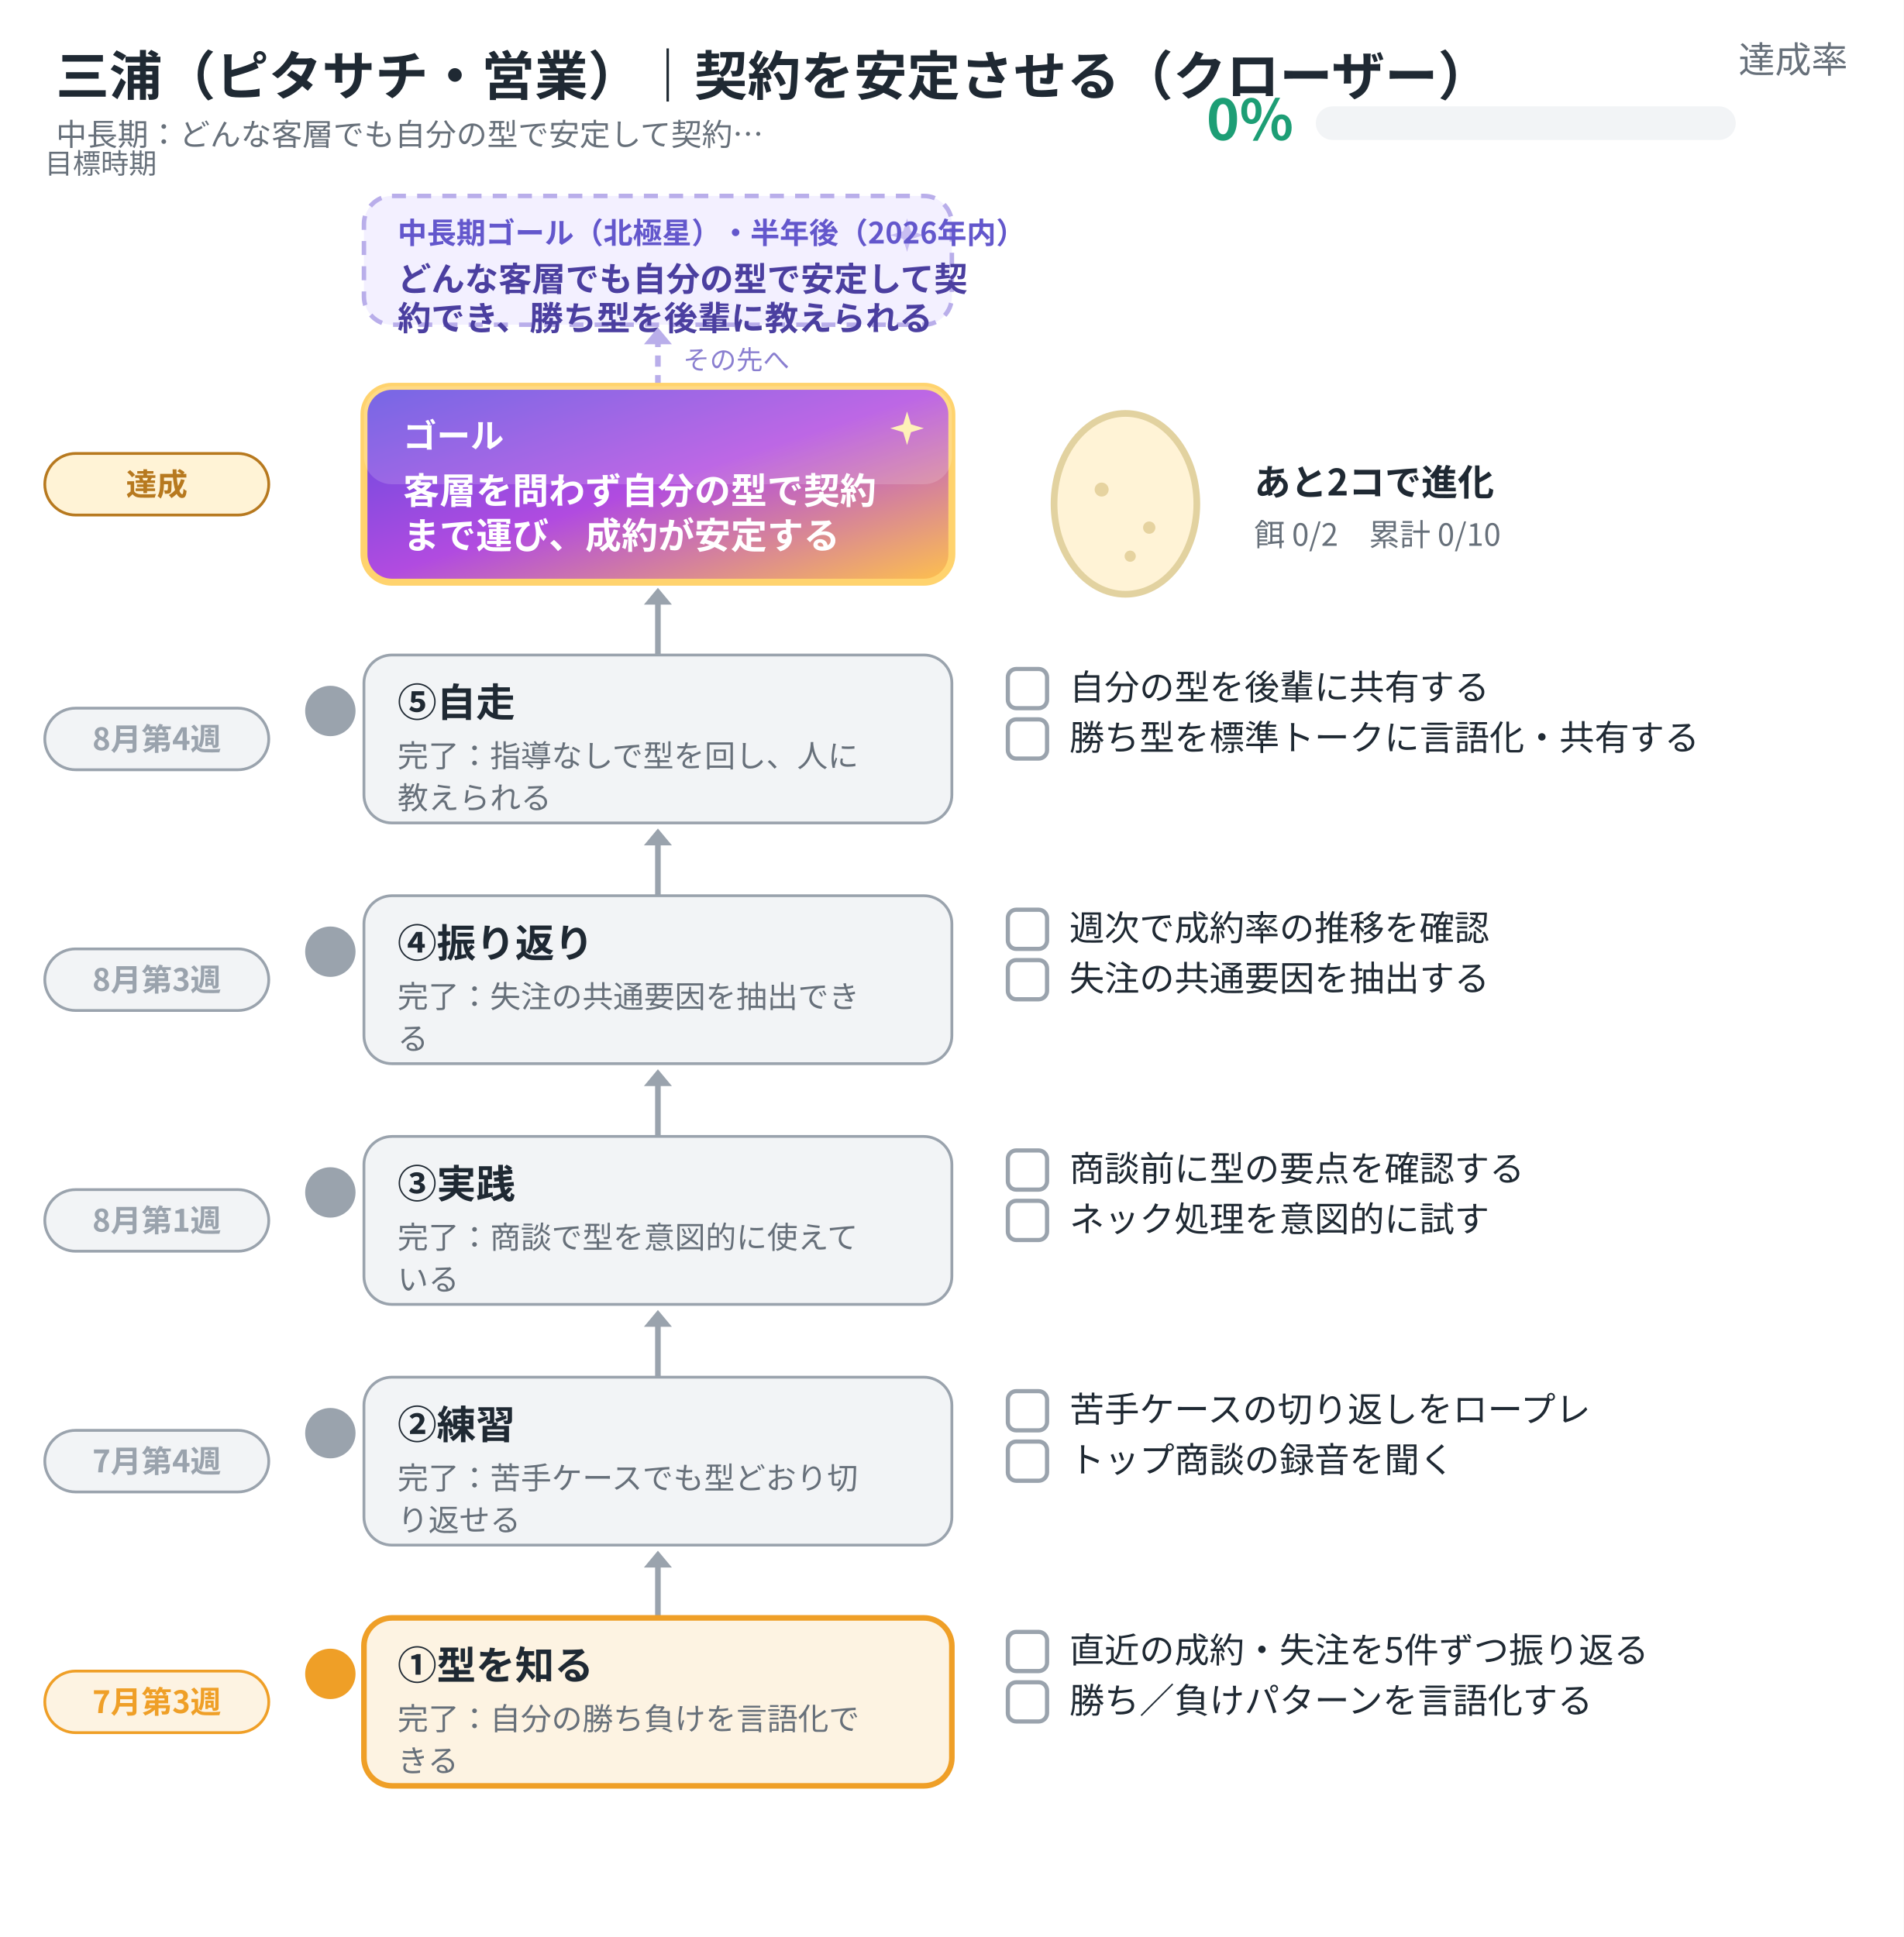
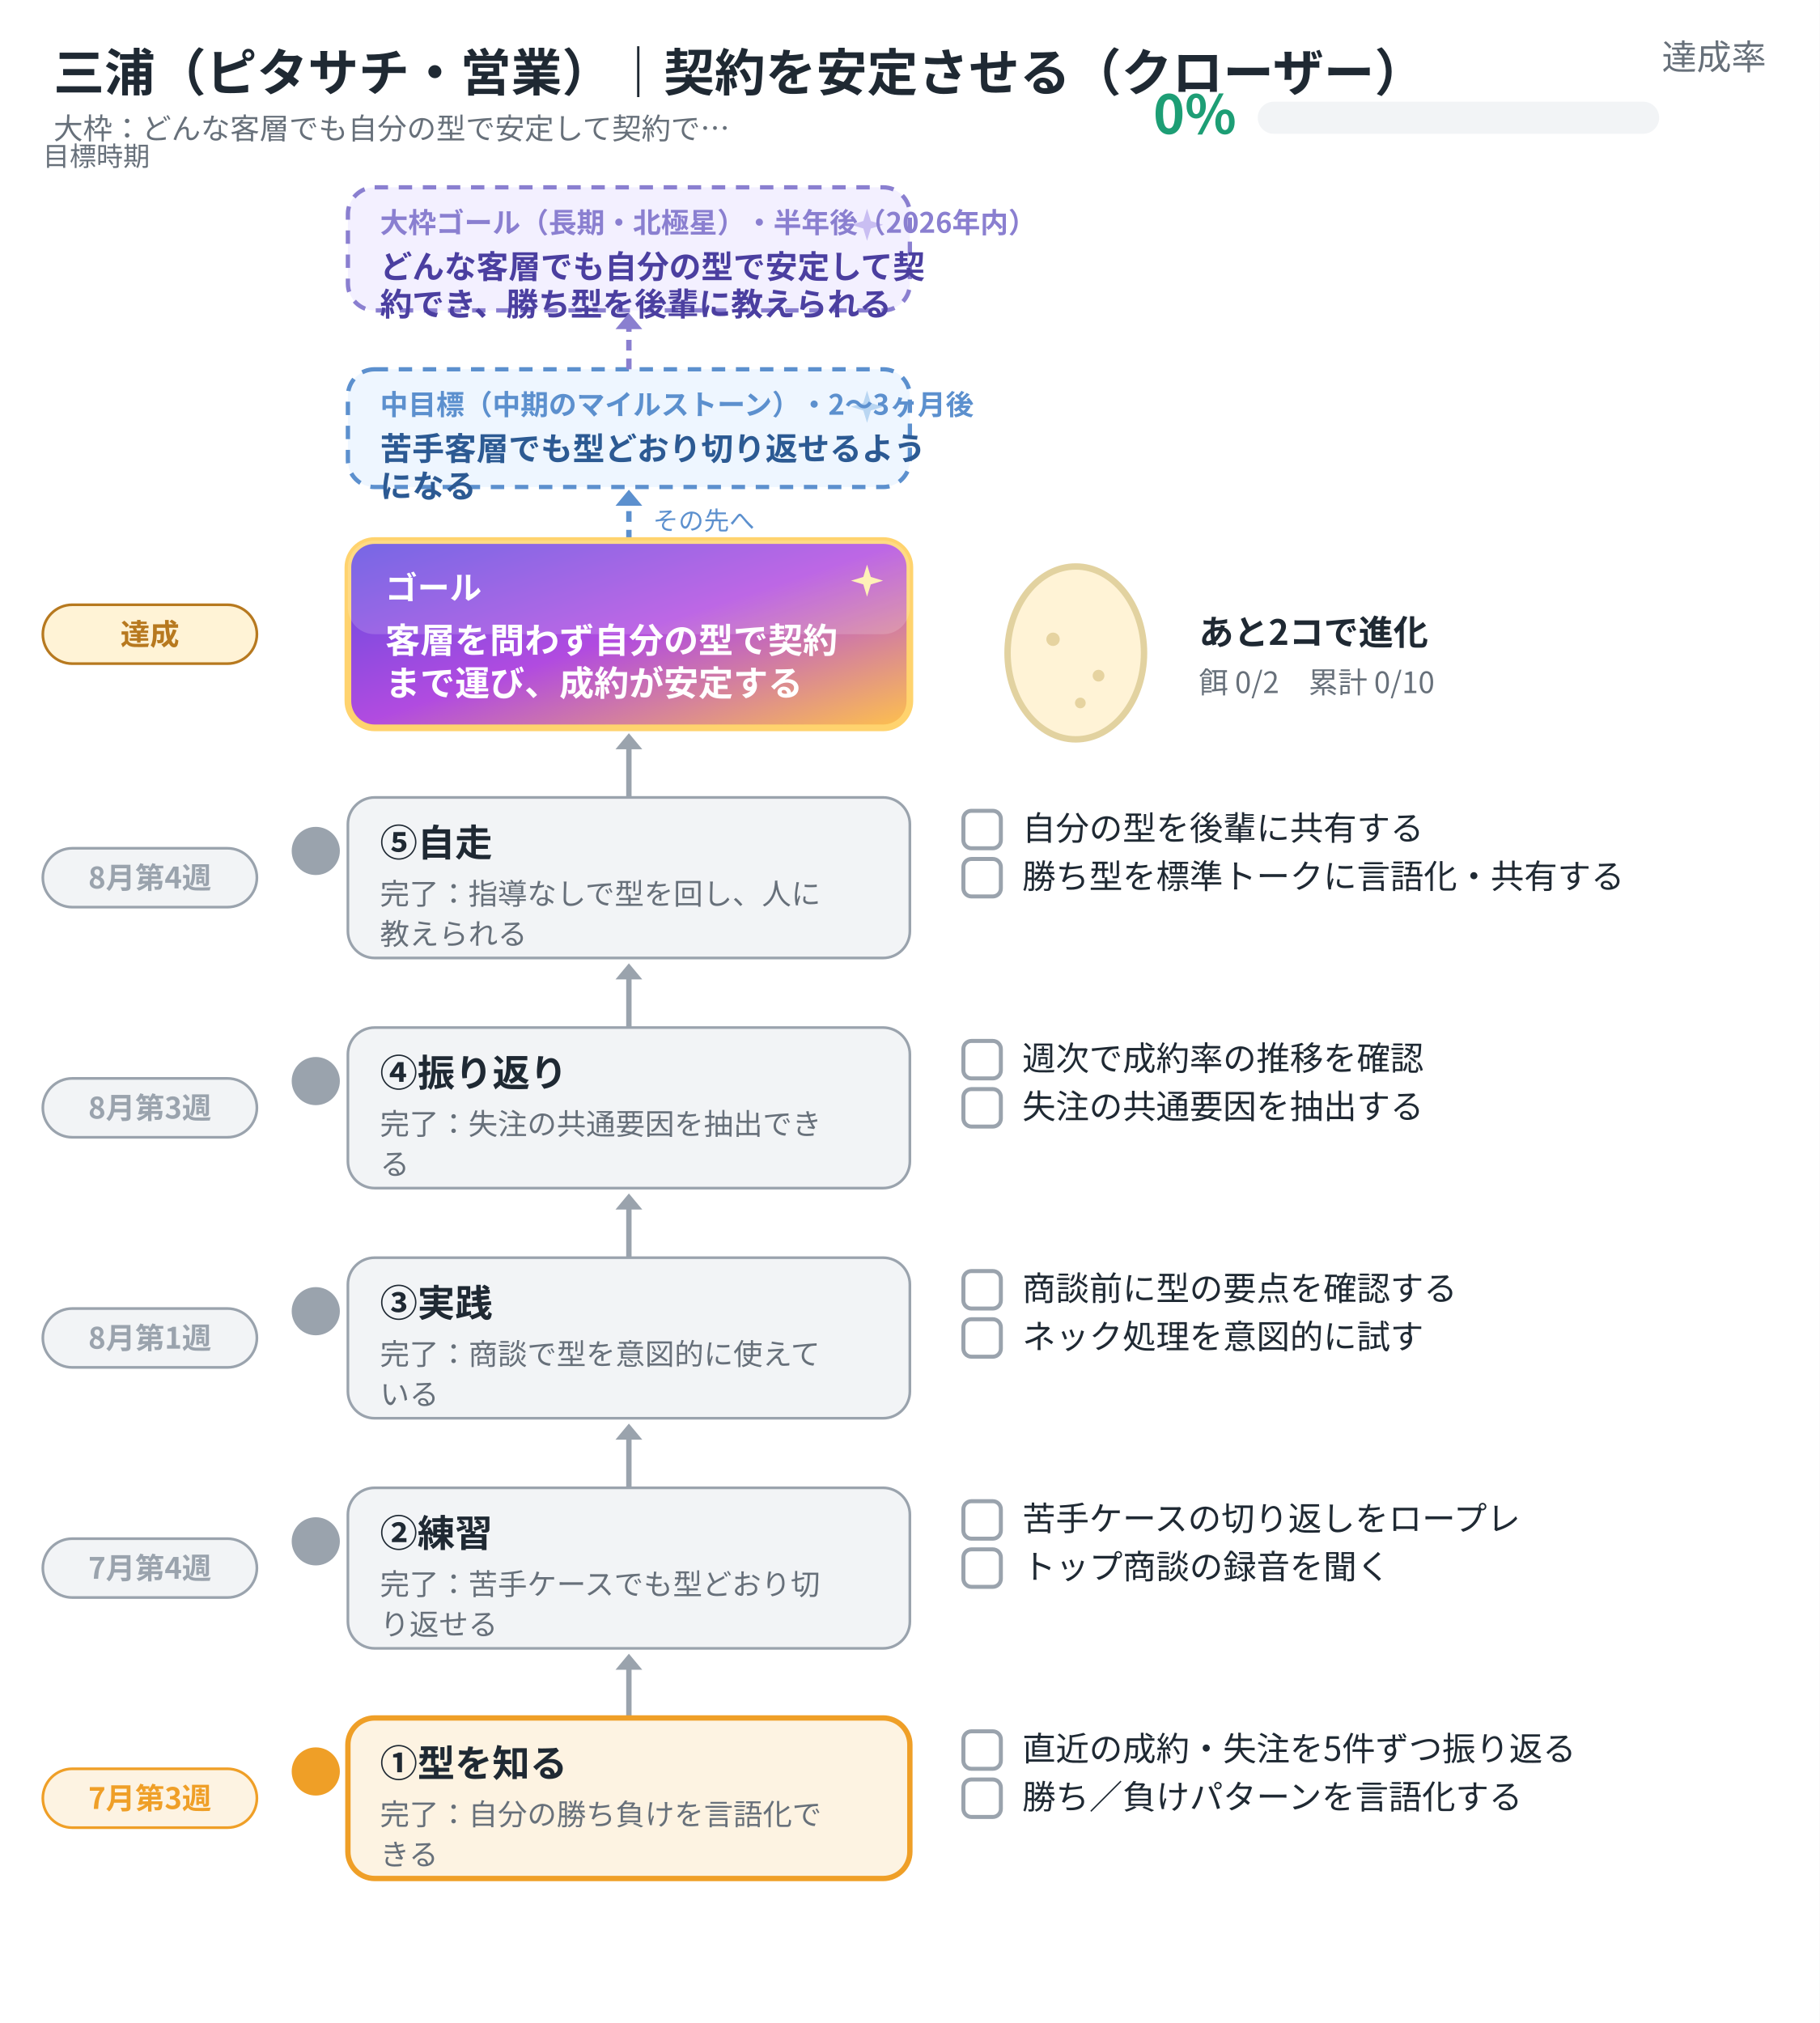
- <svg xmlns="http://www.w3.org/2000/svg" viewBox="0 0 680 692" font-family="Hiragino Sans, 'Noto Sans CJK JP', 'Yu Gothic', sans-serif" width="680" height="692">
+ <svg xmlns="http://www.w3.org/2000/svg" viewBox="0 0 680 756" font-family="Hiragino Sans, 'Noto Sans CJK JP', 'Yu Gothic', sans-serif" width="680" height="756">
  <defs>
    <linearGradient id="goalGrad" x1="0" y1="0" x2="1" y2="1">
      <stop offset="0" stop-color="#5B4BE0" />
      <stop offset="0.5" stop-color="#B14BE0" />
      <stop offset="1" stop-color="#FFC24B" />
    </linearGradient>
    <linearGradient id="phx" x1="0" y1="0" x2="0" y2="1">
      <stop offset="0" stop-color="#FFE259" />
      <stop offset="0.5" stop-color="#FF9A00" />
      <stop offset="1" stop-color="#FF3D00" />
    </linearGradient>
    <linearGradient id="phx2" x1="0" y1="0" x2="0" y2="1">
      <stop offset="0" stop-color="#FFF0A0" />
      <stop offset="1" stop-color="#FF7A00" />
    </linearGradient>
    <linearGradient id="hen" x1="0" y1="0" x2="1" y2="1">
      <stop offset="0" stop-color="#37C9B0" />
      <stop offset="0.6" stop-color="#3DA0E8" />
      <stop offset="1" stop-color="#7A5BE0" />
    </linearGradient>
    <linearGradient id="pcock" x1="0" y1="0" x2="0" y2="1">
      <stop offset="0" stop-color="#2BD0C0" />
      <stop offset="0.55" stop-color="#2E8FD0" />
      <stop offset="1" stop-color="#2E4BB0" />
    </linearGradient>
    <linearGradient id="gold" x1="0" y1="0" x2="0" y2="1">
      <stop offset="0" stop-color="#FFF0A8" />
      <stop offset="0.5" stop-color="#F2C230" />
      <stop offset="1" stop-color="#C8901A" />
    </linearGradient>
  </defs>
-   <rect x="0" y="0" width="680" height="692" fill="#FFFFFF" />
+   <rect x="0" y="0" width="680" height="756" fill="#FFFFFF" />
  <text x="20" y="34" font-size="19" font-weight="700" fill="#1F2933">三浦（ピタサチ・営業）｜契約を安定させる（クローザー）</text>
-   <text x="20" y="52" font-size="11" fill="#67707A">中長期：どんな客層でも自分の型で安定して契約…</text>
+   <text x="20" y="52" font-size="11" fill="#67707A">大枠：どんな客層でも自分の型で安定して契約で…</text>
  <text x="660" y="26" text-anchor="end" font-size="13" fill="#67707A">達成率</text>
  <text x="462" y="50" text-anchor="end" font-size="20" font-weight="700" fill="#1D9E75">0%</text>
  <rect x="470" y="38" width="150" height="12" rx="6" fill="#F2F4F6" />
  <rect x="470" y="38" width="0" height="12" rx="6" fill="#1D9E75" />
-   <rect x="130" y="70" width="210" height="46" rx="10" fill="#F3F0FF" stroke="#B9AEEA" stroke-width="1.6" stroke-dasharray="5 4" />
+   <rect x="130" y="70" width="210" height="46" rx="10" fill="#F3F0FF" stroke="#8A7FD0" stroke-width="1.6" stroke-dasharray="5 4" />
  <polygon points="324.0,78.0 325.4,82.6 330.0,84.0 325.4,85.4 324.0,90.0 322.6,85.4 318.0,84.0 322.6,82.6" fill="#C9BEF2" />
-   <text x="142" y="87" font-size="10.5" font-weight="700" fill="#6357CC">中長期ゴール（北極星）・半年後（2026年内）</text>
+   <text x="142" y="87" font-size="10.5" font-weight="700" fill="#8A7FD0">大枠ゴール（長期・北極星）・半年後（2026年内）</text>
  <text x="142" y="104" font-size="12" font-weight="600" fill="#4B3FA0">どんな客層でも自分の型で安定して契</text>
  <text x="142" y="118" font-size="12" font-weight="600" fill="#4B3FA0">約でき、勝ち型を後輩に教えられる</text>
-   <line x1="235.0" y1="138" x2="235.0" y2="121" stroke="#B9AEEA" stroke-width="2" stroke-dasharray="4 3" />
-   <path d="M230.0,123 L235.0,117 L240.0,123 Z" fill="#B9AEEA" />
-   <text x="244.0" y="132" font-size="9.5" fill="#8A7FD0">その先へ</text>
-   <rect x="130" y="138" width="210" height="70" rx="10" fill="url(#goalGrad)" stroke="#FFD36E" stroke-width="2.5" />
-   <rect x="130" y="138" width="210" height="35.0" rx="10" fill="#FFFFFF" opacity="0.16" />
-   <text x="144" y="160" font-size="12" font-weight="700" fill="#FFFFFF">ゴール</text>
-   <polygon points="324.0,147.0 325.4,151.6 330.0,153.0 325.4,154.4 324.0,159.0 322.6,154.4 318.0,153.0 322.6,151.6" fill="#FFF1B8" />
-   <text x="144" y="180" font-size="13" font-weight="600" fill="#FFFFFF">客層を問わず自分の型で契約</text>
-   <text x="144" y="196" font-size="13" font-weight="600" fill="#FFFFFF">まで運び、成約が安定する</text>
-   <rect x="16" y="162.0" width="80" height="22" rx="11" fill="#FFF3D6" stroke="#B7791F" stroke-width="1" />
-   <text x="56.0" y="177.0" text-anchor="middle" font-size="11" font-weight="700" fill="#B7791F">達成</text>
-   <ellipse cx="402.0" cy="180.0" rx="25.5" ry="32.3" fill="#FFF3D6" />
-   <ellipse cx="402.0" cy="180.0" rx="25.5" ry="32.3" fill="none" stroke="#E2D2A0" stroke-width="2.4" />
-   <circle cx="393.5" cy="174.9" r="2.5" fill="#E6D3A0" />
-   <circle cx="410.5" cy="188.5" r="2.2" fill="#E6D3A0" />
-   <circle cx="403.7" cy="198.7" r="2.0" fill="#E6D3A0" />
-   <text x="448" y="177" font-size="13" font-weight="700" fill="#1F2933">あと2コで進化</text>
-   <text x="448" y="195" font-size="11" fill="#67707A">餌 0/2　累計 0/10</text>
+   <rect x="130" y="138" width="210" height="44" rx="10" fill="#EEF6FF" stroke="#5C90CE" stroke-width="1.6" stroke-dasharray="5 4" />
+   <polygon points="324.0,146.0 325.4,150.6 330.0,152.0 325.4,153.4 324.0,158.0 322.6,153.4 318.0,152.0 322.6,150.6" fill="#B9D6F2" />
+   <text x="142" y="155" font-size="10.5" font-weight="700" fill="#5C90CE">中目標（中期のマイルストーン）・2〜3ヶ月後</text>
+   <text x="142" y="172" font-size="12" font-weight="600" fill="#2C5A93">苦手客層でも型どおり切り返せるよう</text>
+   <text x="142" y="186" font-size="12" font-weight="600" fill="#2C5A93">になる</text>
+   <line x1="235.0" y1="202" x2="235.0" y2="187" stroke="#5C90CE" stroke-width="2" stroke-dasharray="4 3" />
+   <path d="M230.0,189 L235.0,183 L240.0,189 Z" fill="#5C90CE" />
+   <text x="244.0" y="198" font-size="9.5" fill="#5C90CE">その先へ</text>
+   <line x1="235.0" y1="138" x2="235.0" y2="121" stroke="#8A7FD0" stroke-width="2" stroke-dasharray="4 3" />
+   <path d="M230.0,123 L235.0,117 L240.0,123 Z" fill="#8A7FD0" />
+   <rect x="130" y="202" width="210" height="70" rx="10" fill="url(#goalGrad)" stroke="#FFD36E" stroke-width="2.5" />
+   <rect x="130" y="202" width="210" height="35.0" rx="10" fill="#FFFFFF" opacity="0.16" />
+   <text x="144" y="224" font-size="12" font-weight="700" fill="#FFFFFF">ゴール</text>
+   <polygon points="324.0,211.0 325.4,215.6 330.0,217.0 325.4,218.4 324.0,223.0 322.6,218.4 318.0,217.0 322.6,215.6" fill="#FFF1B8" />
+   <text x="144" y="244" font-size="13" font-weight="600" fill="#FFFFFF">客層を問わず自分の型で契約</text>
+   <text x="144" y="260" font-size="13" font-weight="600" fill="#FFFFFF">まで運び、成約が安定する</text>
+   <rect x="16" y="226.0" width="80" height="22" rx="11" fill="#FFF3D6" stroke="#B7791F" stroke-width="1" />
+   <text x="56.0" y="241.0" text-anchor="middle" font-size="11" font-weight="700" fill="#B7791F">達成</text>
+   <ellipse cx="402.0" cy="244.0" rx="25.5" ry="32.3" fill="#FFF3D6" />
+   <ellipse cx="402.0" cy="244.0" rx="25.5" ry="32.3" fill="none" stroke="#E2D2A0" stroke-width="2.4" />
+   <circle cx="393.5" cy="238.9" r="2.5" fill="#E6D3A0" />
+   <circle cx="410.5" cy="252.5" r="2.2" fill="#E6D3A0" />
+   <circle cx="403.7" cy="262.7" r="2.0" fill="#E6D3A0" />
+   <text x="448" y="241" font-size="13" font-weight="700" fill="#1F2933">あと2コで進化</text>
+   <text x="448" y="259" font-size="11" fill="#67707A">餌 0/2　累計 0/10</text>
  <text x="16" y="62" font-size="10" fill="#67707A">目標時期</text>
-   <line x1="235.0" y1="234" x2="235.0" y2="214" stroke="#9AA3AD" stroke-width="2" />
-   <path d="M230.0,216 L235.0,210 L240.0,216 Z" fill="#9AA3AD" />
-   <rect x="130" y="234" width="210" height="60" rx="10" fill="#F2F4F6" stroke="#9AA3AD" stroke-width="1" />
-   <circle cx="118" cy="254" r="9" fill="#9AA3AD" />
-   <text x="142" y="256" font-size="14" font-weight="700" fill="#1F2933">⑤自走</text>
-   <text x="142" y="274" font-size="11" fill="#67707A">完了：指導なしで型を回し、人に</text>
-   <text x="142" y="289" font-size="11" fill="#67707A">教えられる</text>
-   <rect x="16" y="253.0" width="80" height="22" rx="11" fill="#F2F4F6" stroke="#9AA3AD" stroke-width="1" />
-   <text x="56.0" y="268.0" text-anchor="middle" font-size="11" font-weight="700" fill="#9AA3AD">8月第4週</text>
-   <rect x="360" y="239" width="14" height="14" rx="3" fill="#fff" stroke="#9AA3AD" stroke-width="1.5" />
-   <text x="382" y="250" font-size="12.5" fill="#1F2933">自分の型を後輩に共有する</text>
-   <rect x="360" y="257" width="14" height="14" rx="3" fill="#fff" stroke="#9AA3AD" stroke-width="1.5" />
-   <text x="382" y="268" font-size="12.5" fill="#1F2933">勝ち型を標準トークに言語化・共有する</text>
-   <line x1="235.0" y1="320" x2="235.0" y2="300" stroke="#9AA3AD" stroke-width="2" />
-   <path d="M230.0,302 L235.0,296 L240.0,302 Z" fill="#9AA3AD" />
-   <rect x="130" y="320" width="210" height="60" rx="10" fill="#F2F4F6" stroke="#9AA3AD" stroke-width="1" />
-   <circle cx="118" cy="340" r="9" fill="#9AA3AD" />
-   <text x="142" y="342" font-size="14" font-weight="700" fill="#1F2933">④振り返り</text>
-   <text x="142" y="360" font-size="11" fill="#67707A">完了：失注の共通要因を抽出でき</text>
-   <text x="142" y="375" font-size="11" fill="#67707A">る</text>
-   <rect x="16" y="339.0" width="80" height="22" rx="11" fill="#F2F4F6" stroke="#9AA3AD" stroke-width="1" />
-   <text x="56.0" y="354.0" text-anchor="middle" font-size="11" font-weight="700" fill="#9AA3AD">8月第3週</text>
-   <rect x="360" y="325" width="14" height="14" rx="3" fill="#fff" stroke="#9AA3AD" stroke-width="1.5" />
-   <text x="382" y="336" font-size="12.5" fill="#1F2933">週次で成約率の推移を確認</text>
-   <rect x="360" y="343" width="14" height="14" rx="3" fill="#fff" stroke="#9AA3AD" stroke-width="1.5" />
-   <text x="382" y="354" font-size="12.5" fill="#1F2933">失注の共通要因を抽出する</text>
-   <line x1="235.0" y1="406" x2="235.0" y2="386" stroke="#9AA3AD" stroke-width="2" />
-   <path d="M230.0,388 L235.0,382 L240.0,388 Z" fill="#9AA3AD" />
-   <rect x="130" y="406" width="210" height="60" rx="10" fill="#F2F4F6" stroke="#9AA3AD" stroke-width="1" />
-   <circle cx="118" cy="426" r="9" fill="#9AA3AD" />
-   <text x="142" y="428" font-size="14" font-weight="700" fill="#1F2933">③実践</text>
-   <text x="142" y="446" font-size="11" fill="#67707A">完了：商談で型を意図的に使えて</text>
-   <text x="142" y="461" font-size="11" fill="#67707A">いる</text>
-   <rect x="16" y="425.0" width="80" height="22" rx="11" fill="#F2F4F6" stroke="#9AA3AD" stroke-width="1" />
-   <text x="56.0" y="440.0" text-anchor="middle" font-size="11" font-weight="700" fill="#9AA3AD">8月第1週</text>
-   <rect x="360" y="411" width="14" height="14" rx="3" fill="#fff" stroke="#9AA3AD" stroke-width="1.5" />
-   <text x="382" y="422" font-size="12.5" fill="#1F2933">商談前に型の要点を確認する</text>
-   <rect x="360" y="429" width="14" height="14" rx="3" fill="#fff" stroke="#9AA3AD" stroke-width="1.5" />
-   <text x="382" y="440" font-size="12.5" fill="#1F2933">ネック処理を意図的に試す</text>
-   <line x1="235.0" y1="492" x2="235.0" y2="472" stroke="#9AA3AD" stroke-width="2" />
-   <path d="M230.0,474 L235.0,468 L240.0,474 Z" fill="#9AA3AD" />
-   <rect x="130" y="492" width="210" height="60" rx="10" fill="#F2F4F6" stroke="#9AA3AD" stroke-width="1" />
-   <circle cx="118" cy="512" r="9" fill="#9AA3AD" />
-   <text x="142" y="514" font-size="14" font-weight="700" fill="#1F2933">②練習</text>
-   <text x="142" y="532" font-size="11" fill="#67707A">完了：苦手ケースでも型どおり切</text>
-   <text x="142" y="547" font-size="11" fill="#67707A">り返せる</text>
-   <rect x="16" y="511.0" width="80" height="22" rx="11" fill="#F2F4F6" stroke="#9AA3AD" stroke-width="1" />
-   <text x="56.0" y="526.0" text-anchor="middle" font-size="11" font-weight="700" fill="#9AA3AD">7月第4週</text>
-   <rect x="360" y="497" width="14" height="14" rx="3" fill="#fff" stroke="#9AA3AD" stroke-width="1.5" />
-   <text x="382" y="508" font-size="12.5" fill="#1F2933">苦手ケースの切り返しをロープレ</text>
-   <rect x="360" y="515" width="14" height="14" rx="3" fill="#fff" stroke="#9AA3AD" stroke-width="1.5" />
-   <text x="382" y="526" font-size="12.5" fill="#1F2933">トップ商談の録音を聞く</text>
-   <line x1="235.0" y1="578" x2="235.0" y2="558" stroke="#9AA3AD" stroke-width="2" />
-   <path d="M230.0,560 L235.0,554 L240.0,560 Z" fill="#9AA3AD" />
-   <rect x="130" y="578" width="210" height="60" rx="10" fill="#FDF3E2" stroke="#EF9F27" stroke-width="2" />
-   <circle cx="118" cy="598" r="9" fill="#EF9F27" />
-   <text x="142" y="600" font-size="14" font-weight="700" fill="#1F2933">①型を知る</text>
-   <text x="142" y="618" font-size="11" fill="#67707A">完了：自分の勝ち負けを言語化で</text>
-   <text x="142" y="633" font-size="11" fill="#67707A">きる</text>
-   <rect x="16" y="597.0" width="80" height="22" rx="11" fill="#FDF3E2" stroke="#EF9F27" stroke-width="1" />
-   <text x="56.0" y="612.0" text-anchor="middle" font-size="11" font-weight="700" fill="#EF9F27">7月第3週</text>
-   <rect x="360" y="583" width="14" height="14" rx="3" fill="#fff" stroke="#9AA3AD" stroke-width="1.5" />
-   <text x="382" y="594" font-size="12.5" fill="#1F2933">直近の成約・失注を5件ずつ振り返る</text>
-   <rect x="360" y="601" width="14" height="14" rx="3" fill="#fff" stroke="#9AA3AD" stroke-width="1.5" />
-   <text x="382" y="612" font-size="12.5" fill="#1F2933">勝ち／負けパターンを言語化する</text>
+   <line x1="235.0" y1="298" x2="235.0" y2="278" stroke="#9AA3AD" stroke-width="2" />
+   <path d="M230.0,280 L235.0,274 L240.0,280 Z" fill="#9AA3AD" />
+   <rect x="130" y="298" width="210" height="60" rx="10" fill="#F2F4F6" stroke="#9AA3AD" stroke-width="1" />
+   <circle cx="118" cy="318" r="9" fill="#9AA3AD" />
+   <text x="142" y="320" font-size="14" font-weight="700" fill="#1F2933">⑤自走</text>
+   <text x="142" y="338" font-size="11" fill="#67707A">完了：指導なしで型を回し、人に</text>
+   <text x="142" y="353" font-size="11" fill="#67707A">教えられる</text>
+   <rect x="16" y="317.0" width="80" height="22" rx="11" fill="#F2F4F6" stroke="#9AA3AD" stroke-width="1" />
+   <text x="56.0" y="332.0" text-anchor="middle" font-size="11" font-weight="700" fill="#9AA3AD">8月第4週</text>
+   <rect x="360" y="303" width="14" height="14" rx="3" fill="#fff" stroke="#9AA3AD" stroke-width="1.5" />
+   <text x="382" y="314" font-size="12.5" fill="#1F2933">自分の型を後輩に共有する</text>
+   <rect x="360" y="321" width="14" height="14" rx="3" fill="#fff" stroke="#9AA3AD" stroke-width="1.5" />
+   <text x="382" y="332" font-size="12.5" fill="#1F2933">勝ち型を標準トークに言語化・共有する</text>
+   <line x1="235.0" y1="384" x2="235.0" y2="364" stroke="#9AA3AD" stroke-width="2" />
+   <path d="M230.0,366 L235.0,360 L240.0,366 Z" fill="#9AA3AD" />
+   <rect x="130" y="384" width="210" height="60" rx="10" fill="#F2F4F6" stroke="#9AA3AD" stroke-width="1" />
+   <circle cx="118" cy="404" r="9" fill="#9AA3AD" />
+   <text x="142" y="406" font-size="14" font-weight="700" fill="#1F2933">④振り返り</text>
+   <text x="142" y="424" font-size="11" fill="#67707A">完了：失注の共通要因を抽出でき</text>
+   <text x="142" y="439" font-size="11" fill="#67707A">る</text>
+   <rect x="16" y="403.0" width="80" height="22" rx="11" fill="#F2F4F6" stroke="#9AA3AD" stroke-width="1" />
+   <text x="56.0" y="418.0" text-anchor="middle" font-size="11" font-weight="700" fill="#9AA3AD">8月第3週</text>
+   <rect x="360" y="389" width="14" height="14" rx="3" fill="#fff" stroke="#9AA3AD" stroke-width="1.5" />
+   <text x="382" y="400" font-size="12.5" fill="#1F2933">週次で成約率の推移を確認</text>
+   <rect x="360" y="407" width="14" height="14" rx="3" fill="#fff" stroke="#9AA3AD" stroke-width="1.5" />
+   <text x="382" y="418" font-size="12.5" fill="#1F2933">失注の共通要因を抽出する</text>
+   <line x1="235.0" y1="470" x2="235.0" y2="450" stroke="#9AA3AD" stroke-width="2" />
+   <path d="M230.0,452 L235.0,446 L240.0,452 Z" fill="#9AA3AD" />
+   <rect x="130" y="470" width="210" height="60" rx="10" fill="#F2F4F6" stroke="#9AA3AD" stroke-width="1" />
+   <circle cx="118" cy="490" r="9" fill="#9AA3AD" />
+   <text x="142" y="492" font-size="14" font-weight="700" fill="#1F2933">③実践</text>
+   <text x="142" y="510" font-size="11" fill="#67707A">完了：商談で型を意図的に使えて</text>
+   <text x="142" y="525" font-size="11" fill="#67707A">いる</text>
+   <rect x="16" y="489.0" width="80" height="22" rx="11" fill="#F2F4F6" stroke="#9AA3AD" stroke-width="1" />
+   <text x="56.0" y="504.0" text-anchor="middle" font-size="11" font-weight="700" fill="#9AA3AD">8月第1週</text>
+   <rect x="360" y="475" width="14" height="14" rx="3" fill="#fff" stroke="#9AA3AD" stroke-width="1.5" />
+   <text x="382" y="486" font-size="12.5" fill="#1F2933">商談前に型の要点を確認する</text>
+   <rect x="360" y="493" width="14" height="14" rx="3" fill="#fff" stroke="#9AA3AD" stroke-width="1.5" />
+   <text x="382" y="504" font-size="12.5" fill="#1F2933">ネック処理を意図的に試す</text>
+   <line x1="235.0" y1="556" x2="235.0" y2="536" stroke="#9AA3AD" stroke-width="2" />
+   <path d="M230.0,538 L235.0,532 L240.0,538 Z" fill="#9AA3AD" />
+   <rect x="130" y="556" width="210" height="60" rx="10" fill="#F2F4F6" stroke="#9AA3AD" stroke-width="1" />
+   <circle cx="118" cy="576" r="9" fill="#9AA3AD" />
+   <text x="142" y="578" font-size="14" font-weight="700" fill="#1F2933">②練習</text>
+   <text x="142" y="596" font-size="11" fill="#67707A">完了：苦手ケースでも型どおり切</text>
+   <text x="142" y="611" font-size="11" fill="#67707A">り返せる</text>
+   <rect x="16" y="575.0" width="80" height="22" rx="11" fill="#F2F4F6" stroke="#9AA3AD" stroke-width="1" />
+   <text x="56.0" y="590.0" text-anchor="middle" font-size="11" font-weight="700" fill="#9AA3AD">7月第4週</text>
+   <rect x="360" y="561" width="14" height="14" rx="3" fill="#fff" stroke="#9AA3AD" stroke-width="1.5" />
+   <text x="382" y="572" font-size="12.5" fill="#1F2933">苦手ケースの切り返しをロープレ</text>
+   <rect x="360" y="579" width="14" height="14" rx="3" fill="#fff" stroke="#9AA3AD" stroke-width="1.5" />
+   <text x="382" y="590" font-size="12.5" fill="#1F2933">トップ商談の録音を聞く</text>
+   <line x1="235.0" y1="642" x2="235.0" y2="622" stroke="#9AA3AD" stroke-width="2" />
+   <path d="M230.0,624 L235.0,618 L240.0,624 Z" fill="#9AA3AD" />
+   <rect x="130" y="642" width="210" height="60" rx="10" fill="#FDF3E2" stroke="#EF9F27" stroke-width="2" />
+   <circle cx="118" cy="662" r="9" fill="#EF9F27" />
+   <text x="142" y="664" font-size="14" font-weight="700" fill="#1F2933">①型を知る</text>
+   <text x="142" y="682" font-size="11" fill="#67707A">完了：自分の勝ち負けを言語化で</text>
+   <text x="142" y="697" font-size="11" fill="#67707A">きる</text>
+   <rect x="16" y="661.0" width="80" height="22" rx="11" fill="#FDF3E2" stroke="#EF9F27" stroke-width="1" />
+   <text x="56.0" y="676.0" text-anchor="middle" font-size="11" font-weight="700" fill="#EF9F27">7月第3週</text>
+   <rect x="360" y="647" width="14" height="14" rx="3" fill="#fff" stroke="#9AA3AD" stroke-width="1.5" />
+   <text x="382" y="658" font-size="12.5" fill="#1F2933">直近の成約・失注を5件ずつ振り返る</text>
+   <rect x="360" y="665" width="14" height="14" rx="3" fill="#fff" stroke="#9AA3AD" stroke-width="1.5" />
+   <text x="382" y="676" font-size="12.5" fill="#1F2933">勝ち／負けパターンを言語化する</text>
</svg>
